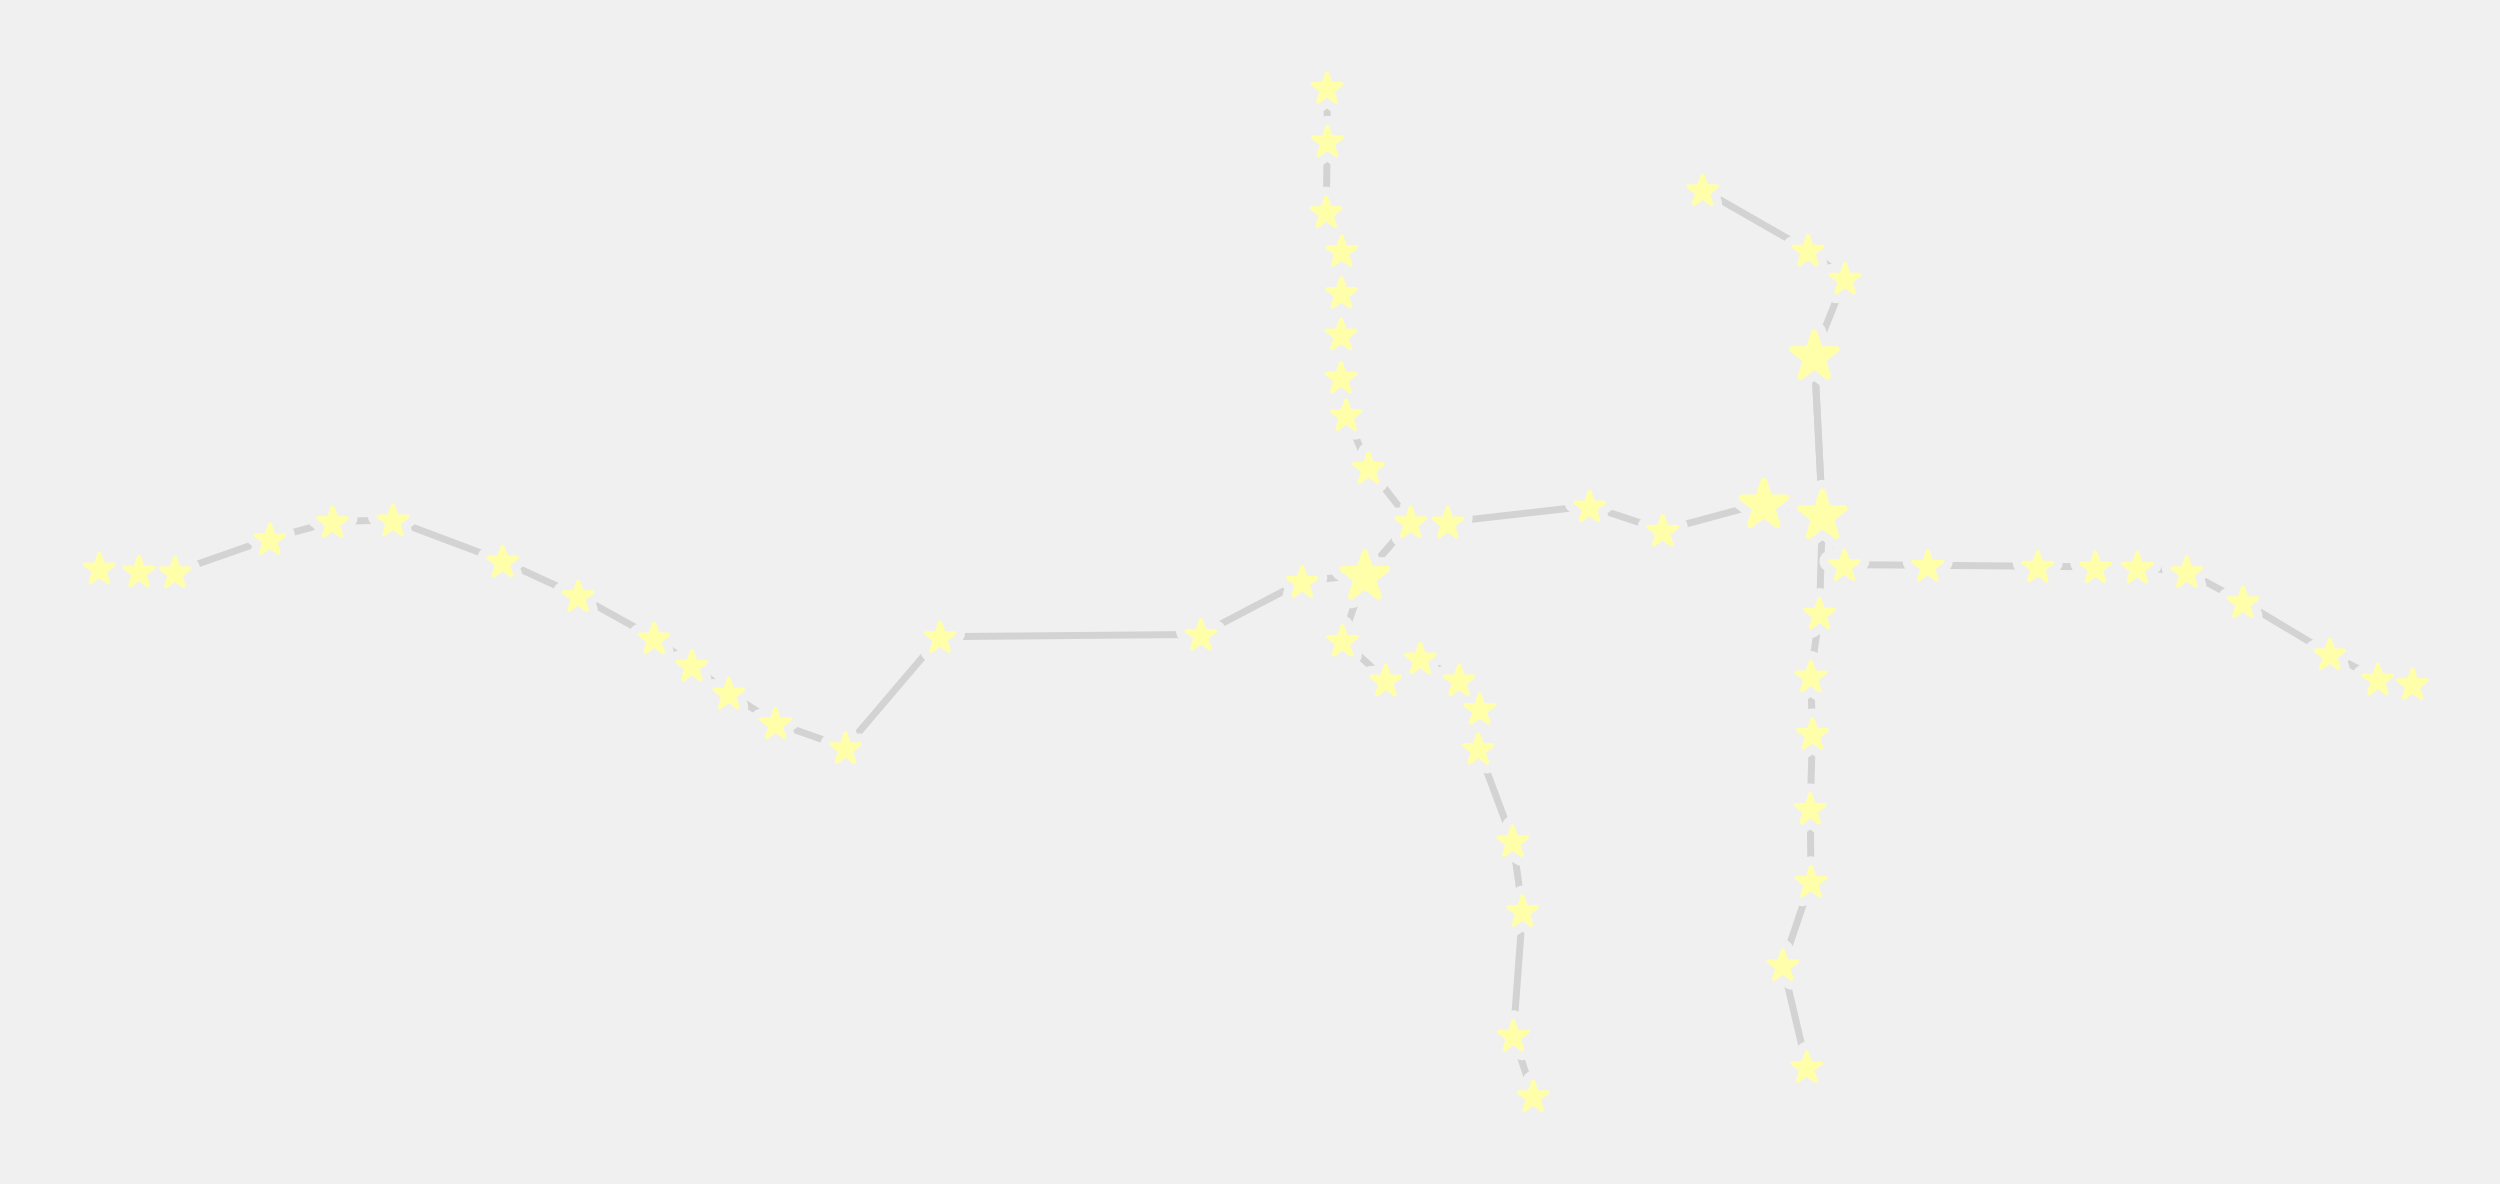
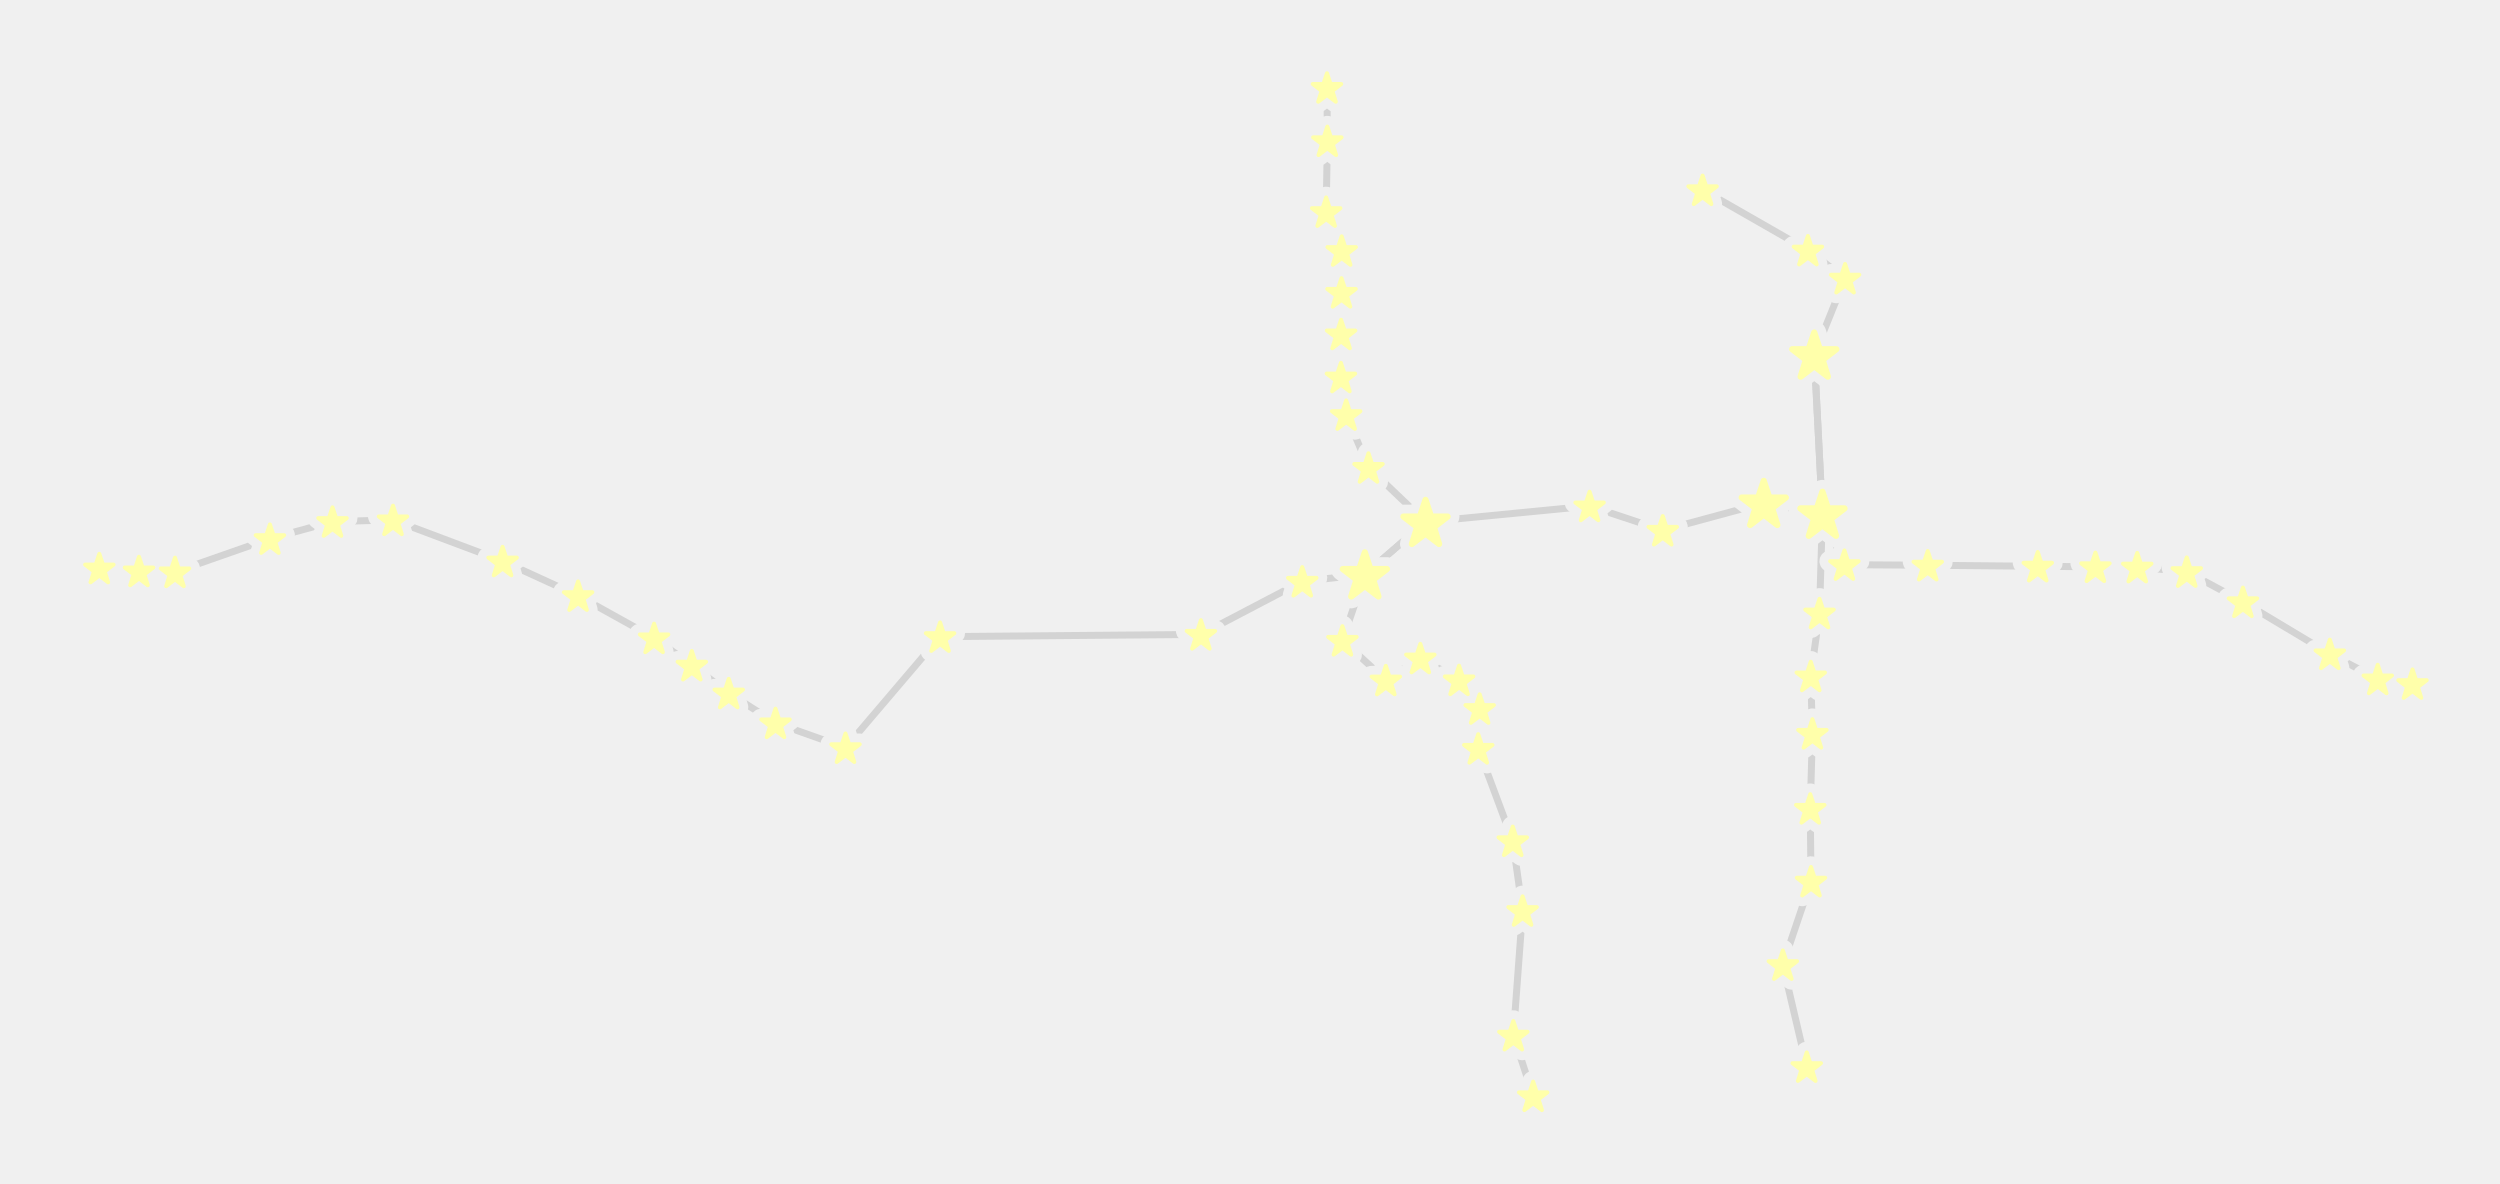
<svg xmlns="http://www.w3.org/2000/svg" width="3000" height="1420" viewBox="0 0 3000 1420">
  <defs>
    <path id="star" d="M100,39.332c0-3.332-2.636-6.029-5.935-6.169c0.004-0.012,0.004-0.024,0.009-0.035H65.461L55.863,4.341 c-0.004,0-0.009,0.001-0.014,0.001C55.058,1.833,52.738,0,49.967,0c-2.938,0-5.384,2.048-6.023,4.789 c-0.007-0.001-0.015,0-0.021-0.002l-9.45,28.341H6.336c-0.048-0.001-0.092-0.014-0.139-0.014C2.773,33.113,0,35.888,0,39.31 c0,1.884,0.857,3.55,2.185,4.687c-0.007,0.01-0.011,0.021-0.019,0.031L26.24,62.535l-8.961,28.683 c-0.364,0.789-0.582,1.659-0.582,2.587c0,3.422,2.775,6.195,6.198,6.195c1.405,0,2.687-0.484,3.727-1.272 c0.011,0.01,0.025,0.017,0.036,0.026L50.027,80.84l22.536,17.317C73.688,99.294,75.245,100,76.97,100 c3.424,0,6.198-2.773,6.198-6.195c0-0.748-0.154-1.456-0.397-2.121c0.016-0.002,0.029-0.01,0.045-0.012l-9.077-29.016l23.718-18.332 c-0.002-0.001-0.005-0.003-0.007-0.005C98.988,43.192,100,41.386,100,39.332z" />
    <mask id="gaps" maskUnits="userSpaceOnUse" x="0" y="0" width="3000" height="1420">
      <rect width="3000" height="1420" fill="#fff" />
      <g fill="#000" stroke="#000" stroke-linejoin="round">
        <use href="#star" transform="translate(1820.3 1295.5) scale(0.39)" stroke-width="53.85" />
        <use href="#star" transform="translate(2148.6 1260.5) scale(0.39)" stroke-width="53.85" />
        <use href="#star" transform="translate(1796.5 1222.8) scale(0.39)" stroke-width="53.85" />
        <use href="#star" transform="translate(2119.9 1138.1) scale(0.39)" stroke-width="53.85" />
        <use href="#star" transform="translate(1807.6 1073.2) scale(0.39)" stroke-width="53.85" />
        <use href="#star" transform="translate(2153.7 1038) scale(0.39)" stroke-width="53.85" />
        <use href="#star" transform="translate(1795.8 989.5) scale(0.39)" stroke-width="53.85" />
        <use href="#star" transform="translate(2152.8 950.6) scale(0.39)" stroke-width="53.85" />
        <use href="#star" transform="translate(1754.4 878.6) scale(0.39)" stroke-width="53.85" />
        <use href="#star" transform="translate(995.1 877.8) scale(0.39)" stroke-width="53.85" />
        <use href="#star" transform="translate(2155.4 860.6) scale(0.39)" stroke-width="53.85" />
        <use href="#star" transform="translate(911.1 848) scale(0.39)" stroke-width="53.85" />
        <use href="#star" transform="translate(1756.1 830.8) scale(0.39)" stroke-width="53.85" />
        <use href="#star" transform="translate(855 812.2) scale(0.39)" stroke-width="53.85" />
        <use href="#star" transform="translate(2875.5 800.9) scale(0.39)" stroke-width="53.85" />
        <use href="#star" transform="translate(1643.5 796.6) scale(0.39)" stroke-width="53.85" />
        <use href="#star" transform="translate(1731.4 796.4) scale(0.39)" stroke-width="53.85" />
        <use href="#star" transform="translate(2833.8 795.3) scale(0.39)" stroke-width="53.85" />
        <use href="#star" transform="translate(2153.4 791.7) scale(0.39)" stroke-width="53.85" />
        <use href="#star" transform="translate(810.7 778.8) scale(0.39)" stroke-width="53.85" />
        <use href="#star" transform="translate(1684.9 770.2) scale(0.39)" stroke-width="53.85" />
        <use href="#star" transform="translate(2776.3 765.2) scale(0.39)" stroke-width="53.85" />
        <use href="#star" transform="translate(1591.4 749) scale(0.39)" stroke-width="53.85" />
        <use href="#star" transform="translate(765.4 746) scale(0.39)" stroke-width="53.85" />
        <use href="#star" transform="translate(1108.6 744.5) scale(0.39)" stroke-width="53.85" />
        <use href="#star" transform="translate(1421.6 741.8) scale(0.39)" stroke-width="53.85" />
        <use href="#star" transform="translate(2163.9 716.2) scale(0.39)" stroke-width="53.85" />
        <use href="#star" transform="translate(2672 702.7) scale(0.39)" stroke-width="53.85" />
        <use href="#star" transform="translate(674.2 695.3) scale(0.39)" stroke-width="53.85" />
        <use href="#star" transform="translate(1543.2 678.1) scale(0.39)" stroke-width="53.85" />
        <use href="#star" transform="translate(190.5 666.8) scale(0.39)" stroke-width="53.85" />
        <use href="#star" transform="translate(2604.6 666.5) scale(0.39)" stroke-width="53.85" />
        <use href="#star" transform="translate(147.3 665.7) scale(0.39)" stroke-width="53.85" />
        <use href="#star" transform="translate(99.7 662.2) scale(0.39)" stroke-width="53.85" />
        <use href="#star" transform="translate(2545.2 661.1) scale(0.39)" stroke-width="53.85" />
        <use href="#star" transform="translate(2495 660.7) scale(0.39)" stroke-width="53.85" />
        <use href="#star" transform="translate(2425.8 660) scale(0.39)" stroke-width="53.85" />
        <use href="#star" transform="translate(2293.8 658.8) scale(0.39)" stroke-width="53.85" />
        <use href="#star" transform="translate(2193.8 658.1) scale(0.39)" stroke-width="53.85" />
        <use href="#star" transform="translate(583.6 653.8) scale(0.39)" stroke-width="53.85" />
        <use href="#star" transform="translate(304.4 626.9) scale(0.39)" stroke-width="53.85" />
        <use href="#star" transform="translate(1975.8 616.9) scale(0.39)" stroke-width="53.85" />
-         <use href="#star" transform="translate(1717.7 606.9) scale(0.39)" stroke-width="53.85" />
-         <use href="#star" transform="translate(1673.4 606.7) scale(0.39)" stroke-width="53.85" />
        <use href="#star" transform="translate(379.5 606.4) scale(0.39)" stroke-width="53.85" />
        <use href="#star" transform="translate(452.1 604.4) scale(0.39)" stroke-width="53.85" />
        <use href="#star" transform="translate(1888 587.7) scale(0.39)" stroke-width="53.85" />
        <use href="#star" transform="translate(1622.7 541.5) scale(0.39)" stroke-width="53.85" />
        <use href="#star" transform="translate(1595.9 478.1) scale(0.39)" stroke-width="53.85" />
        <use href="#star" transform="translate(1589.6 433) scale(0.39)" stroke-width="53.85" />
        <use href="#star" transform="translate(1589.8 381.3) scale(0.39)" stroke-width="53.85" />
        <use href="#star" transform="translate(1590.3 331.4) scale(0.39)" stroke-width="53.85" />
        <use href="#star" transform="translate(2194.6 314.4) scale(0.39)" stroke-width="53.85" />
        <use href="#star" transform="translate(1590.5 281.2) scale(0.39)" stroke-width="53.85" />
        <use href="#star" transform="translate(2150 280.7) scale(0.39)" stroke-width="53.85" />
        <use href="#star" transform="translate(1571.9 234.5) scale(0.39)" stroke-width="53.85" />
        <use href="#star" transform="translate(2023.6 208.3) scale(0.39)" stroke-width="53.85" />
        <use href="#star" transform="translate(1573.3 149.5) scale(0.39)" stroke-width="53.85" />
        <use href="#star" transform="translate(1572.9 85.5) scale(0.39)" stroke-width="53.85" />
        <use href="#star" transform="translate(1607.6 659.1) scale(0.6045)" stroke-width="34.74" />
+         <use href="#star" transform="translate(1680.4 596.1) scale(0.6045)" stroke-width="34.74" />
        <use href="#star" transform="translate(2156.7 586.3) scale(0.6045)" stroke-width="34.74" />
        <use href="#star" transform="translate(2086.3 573.3) scale(0.6045)" stroke-width="34.74" />
        <use href="#star" transform="translate(2146.9 395.3) scale(0.6045)" stroke-width="34.74" />
      </g>
    </mask>
  </defs>
  <g mask="url(#gaps)" fill="none" stroke="#d3d3d3" stroke-width="8.4" stroke-linecap="round" stroke-linejoin="round">
    <path d="M1839.8 1315 L1816 1242.3" />
    <path d="M2186.9 616.6 L2213.3 677.6" />
    <path d="M2186.9 616.6 L2177.1 425.6" />
    <path d="M2186.9 616.6 L2183.4 735.7" />
-     <path d="M1637.9 689.3 L1692.9 626.2" />
+     <path d="M1637.9 689.3 L1710.7 626.3" />
    <path d="M1637.9 689.3 L1610.9 768.5" />
    <path d="M784.9 765.5 L830.2 798.3" />
    <path d="M784.9 765.5 L693.7 714.8" />
    <path d="M693.7 714.8 L603.1 673.3" />
    <path d="M603.1 673.3 L471.6 623.9" />
    <path d="M323.9 646.4 L399 625.9" />
    <path d="M471.6 623.9 L399 625.9" />
    <path d="M323.9 646.4 L210 686.3" />
    <path d="M210 686.3 L166.8 685.2" />
    <path d="M166.8 685.2 L119.2 681.7" />
-     <path d="M1637.9 689.3 L1692.9 626.2" />
+     <path d="M1637.9 689.3 L1710.7 626.3" />
    <path d="M2214.1 333.9 L2169.5 300.2" />
    <path d="M1562.7 697.6 L1441.1 761.3" />
-     <path d="M1692.9 626.2 L1737.2 626.4" />
-     <path d="M1737.2 626.4 L1907.5 607.2" />
+     <path d="M1710.7 626.3 L1907.5 607.2" />
    <path d="M1907.5 607.2 L1995.3 636.4" />
    <path d="M2186.9 616.6 L2116.6 603.5" />
    <path d="M2186.9 616.6 L2116.6 603.5" />
    <path d="M2445.3 679.5 L2514.5 680.2" />
    <path d="M2514.5 680.2 L2564.7 680.6" />
    <path d="M2624.1 686 L2691.5 722.2" />
    <path d="M2691.5 722.2 L2795.8 784.7" />
    <path d="M2795.8 784.7 L2853.3 814.8" />
    <path d="M2895 820.4 L2853.3 814.8" />
    <path d="M2624.1 686 L2564.7 680.6" />
    <path d="M2445.3 679.5 L2313.3 678.3" />
    <path d="M2313.3 678.3 L2213.3 677.6" />
    <path d="M2116.6 603.5 L1995.3 636.4" />
    <path d="M1441.1 761.3 L1128.1 764" />
    <path d="M2186.9 616.6 L2177.1 425.6" />
    <path d="M2214.1 333.9 L2177.1 425.6" />
    <path d="M2043.1 227.8 L2169.5 300.2" />
    <path d="M2168.1 1280 L2139.4 1157.6" />
    <path d="M2139.4 1157.6 L2173.2 1057.5" />
    <path d="M2173.2 1057.5 L2172.3 970.1" />
    <path d="M2172.3 970.1 L2174.9 880.1" />
    <path d="M2174.9 880.1 L2172.9 811.2" />
    <path d="M2172.9 811.2 L2183.4 735.7" />
    <path d="M1610.9 768.5 L1663 816.1" />
    <path d="M1663 816.1 L1704.4 789.7" />
    <path d="M1704.4 789.7 L1750.9 815.9" />
    <path d="M1750.9 815.9 L1775.6 850.3" />
    <path d="M1775.6 850.3 L1773.9 898.1" />
    <path d="M1773.9 898.1 L1815.3 1009" />
    <path d="M1815.3 1009 L1827.1 1092.7" />
    <path d="M1827.1 1092.7 L1816 1242.3" />
    <path d="M1591.4 254 L1592.8 169" />
    <path d="M1591.4 254 L1610 300.7" />
    <path d="M1610 300.7 L1609.8 350.9" />
    <path d="M1615.4 497.6 L1609.1 452.5" />
-     <path d="M1692.9 626.2 L1642.2 561" />
+     <path d="M1710.7 626.3 L1642.2 561" />
    <path d="M1615.4 497.6 L1642.2 561" />
    <path d="M1609.1 452.5 L1609.3 400.8" />
    <path d="M1609.8 350.9 L1609.3 400.8" />
    <path d="M1592.4 105 L1592.8 169" />
    <path d="M1637.9 689.3 L1562.7 697.6" />
    <path d="M874.5 831.7 L930.6 867.5" />
    <path d="M1128.1 764 L1014.6 897.3" />
    <path d="M1014.6 897.3 L930.6 867.5" />
    <path d="M874.5 831.7 L830.2 798.3" />
  </g>
  <g fill="#ffffaa">
    <use href="#star" transform="translate(1820.3 1295.5) scale(0.39)" />
    <use href="#star" transform="translate(2148.6 1260.5) scale(0.39)" />
    <use href="#star" transform="translate(1796.5 1222.8) scale(0.39)" />
    <use href="#star" transform="translate(2119.9 1138.1) scale(0.39)" />
    <use href="#star" transform="translate(1807.6 1073.2) scale(0.39)" />
    <use href="#star" transform="translate(2153.7 1038) scale(0.39)" />
    <use href="#star" transform="translate(1795.8 989.5) scale(0.39)" />
    <use href="#star" transform="translate(2152.8 950.6) scale(0.39)" />
    <use href="#star" transform="translate(1754.4 878.6) scale(0.39)" />
    <use href="#star" transform="translate(995.1 877.8) scale(0.39)" />
    <use href="#star" transform="translate(2155.4 860.6) scale(0.39)" />
    <use href="#star" transform="translate(911.1 848) scale(0.39)" />
    <use href="#star" transform="translate(1756.1 830.8) scale(0.39)" />
    <use href="#star" transform="translate(855 812.2) scale(0.39)" />
    <use href="#star" transform="translate(2875.5 800.9) scale(0.39)" />
    <use href="#star" transform="translate(1643.5 796.6) scale(0.39)" />
    <use href="#star" transform="translate(1731.4 796.4) scale(0.39)" />
    <use href="#star" transform="translate(2833.8 795.3) scale(0.39)" />
    <use href="#star" transform="translate(2153.4 791.7) scale(0.39)" />
    <use href="#star" transform="translate(810.7 778.8) scale(0.39)" />
    <use href="#star" transform="translate(1684.9 770.2) scale(0.39)" />
    <use href="#star" transform="translate(2776.3 765.2) scale(0.39)" />
    <use href="#star" transform="translate(1591.4 749) scale(0.39)" />
    <use href="#star" transform="translate(765.4 746) scale(0.39)" />
    <use href="#star" transform="translate(1108.6 744.5) scale(0.39)" />
    <use href="#star" transform="translate(1421.6 741.8) scale(0.39)" />
    <use href="#star" transform="translate(2163.9 716.2) scale(0.39)" />
    <use href="#star" transform="translate(2672 702.7) scale(0.39)" />
    <use href="#star" transform="translate(674.2 695.3) scale(0.39)" />
    <use href="#star" transform="translate(1543.2 678.1) scale(0.39)" />
    <use href="#star" transform="translate(190.5 666.8) scale(0.39)" />
    <use href="#star" transform="translate(2604.6 666.5) scale(0.39)" />
    <use href="#star" transform="translate(147.3 665.7) scale(0.39)" />
    <use href="#star" transform="translate(99.7 662.2) scale(0.39)" />
    <use href="#star" transform="translate(2545.2 661.1) scale(0.39)" />
    <use href="#star" transform="translate(2495 660.7) scale(0.39)" />
    <use href="#star" transform="translate(2425.8 660) scale(0.39)" />
    <use href="#star" transform="translate(2293.8 658.8) scale(0.39)" />
    <use href="#star" transform="translate(2193.8 658.1) scale(0.39)" />
    <use href="#star" transform="translate(583.6 653.8) scale(0.39)" />
    <use href="#star" transform="translate(304.4 626.9) scale(0.39)" />
    <use href="#star" transform="translate(1975.8 616.9) scale(0.39)" />
-     <use href="#star" transform="translate(1717.7 606.9) scale(0.39)" />
-     <use href="#star" transform="translate(1673.4 606.7) scale(0.39)" />
    <use href="#star" transform="translate(379.5 606.4) scale(0.39)" />
    <use href="#star" transform="translate(452.1 604.4) scale(0.39)" />
    <use href="#star" transform="translate(1888 587.7) scale(0.39)" />
    <use href="#star" transform="translate(1622.7 541.5) scale(0.39)" />
    <use href="#star" transform="translate(1595.9 478.1) scale(0.39)" />
    <use href="#star" transform="translate(1589.6 433) scale(0.39)" />
    <use href="#star" transform="translate(1589.8 381.3) scale(0.39)" />
    <use href="#star" transform="translate(1590.3 331.4) scale(0.39)" />
    <use href="#star" transform="translate(2194.6 314.4) scale(0.39)" />
    <use href="#star" transform="translate(1590.5 281.2) scale(0.39)" />
    <use href="#star" transform="translate(2150 280.7) scale(0.39)" />
    <use href="#star" transform="translate(1571.9 234.5) scale(0.39)" />
    <use href="#star" transform="translate(2023.6 208.3) scale(0.39)" />
    <use href="#star" transform="translate(1573.3 149.5) scale(0.39)" />
    <use href="#star" transform="translate(1572.9 85.5) scale(0.39)" />
    <use href="#star" transform="translate(1607.6 659.1) scale(0.6045)" />
+     <use href="#star" transform="translate(1680.4 596.1) scale(0.6045)" />
    <use href="#star" transform="translate(2156.7 586.3) scale(0.6045)" />
    <use href="#star" transform="translate(2086.3 573.3) scale(0.6045)" />
    <use href="#star" transform="translate(2146.9 395.3) scale(0.6045)" />
  </g>
</svg>
